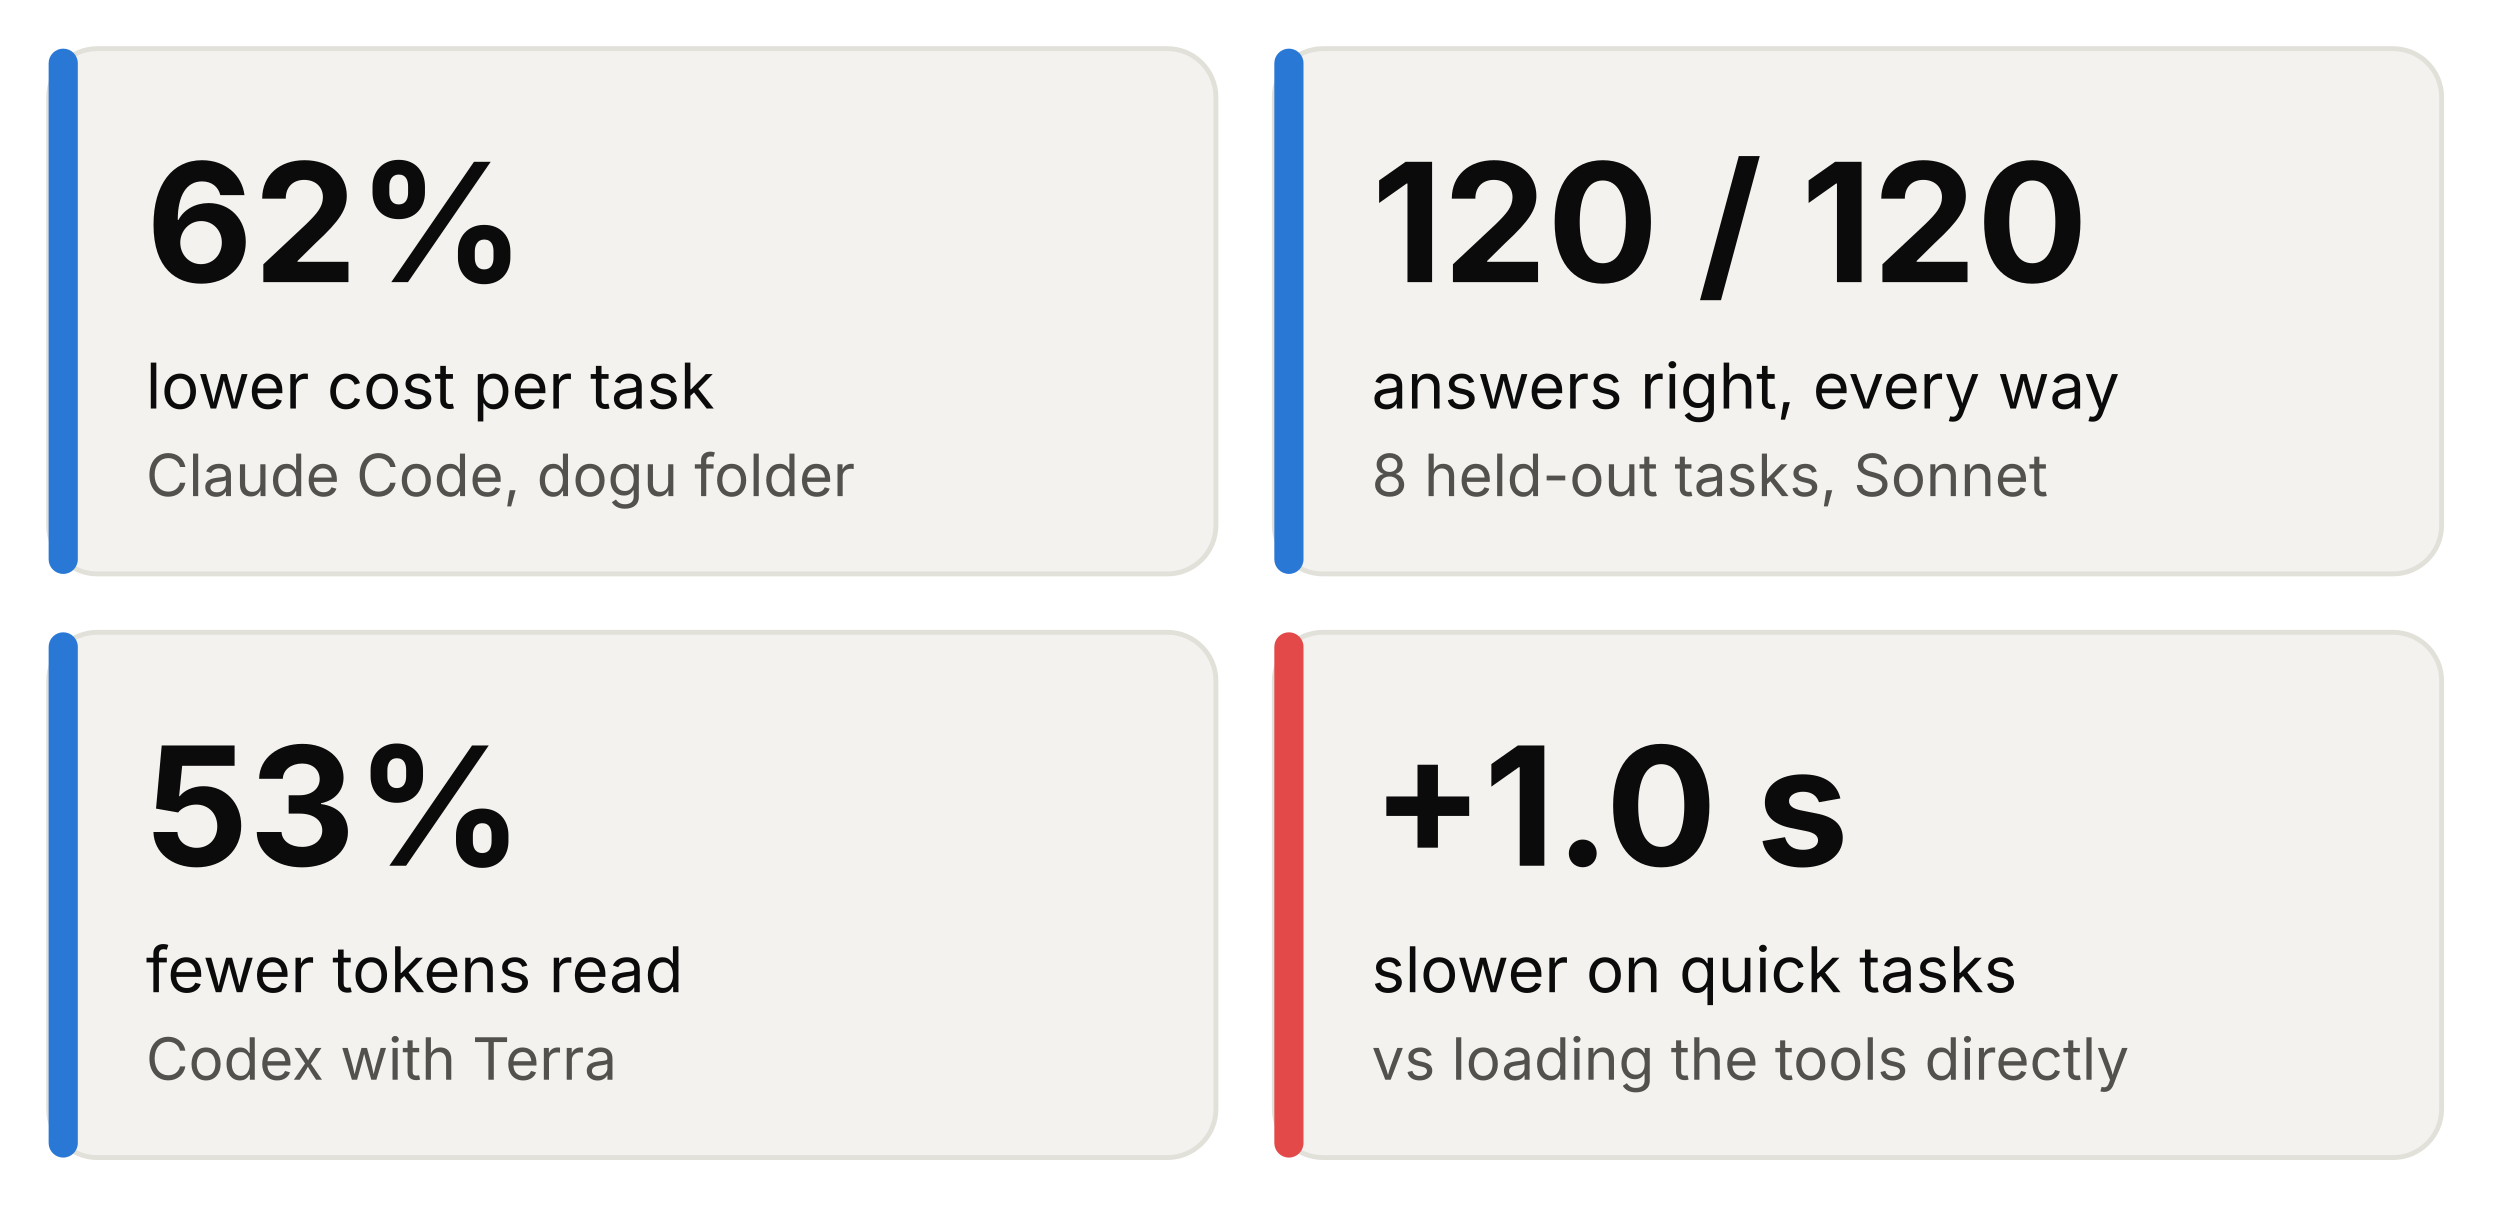
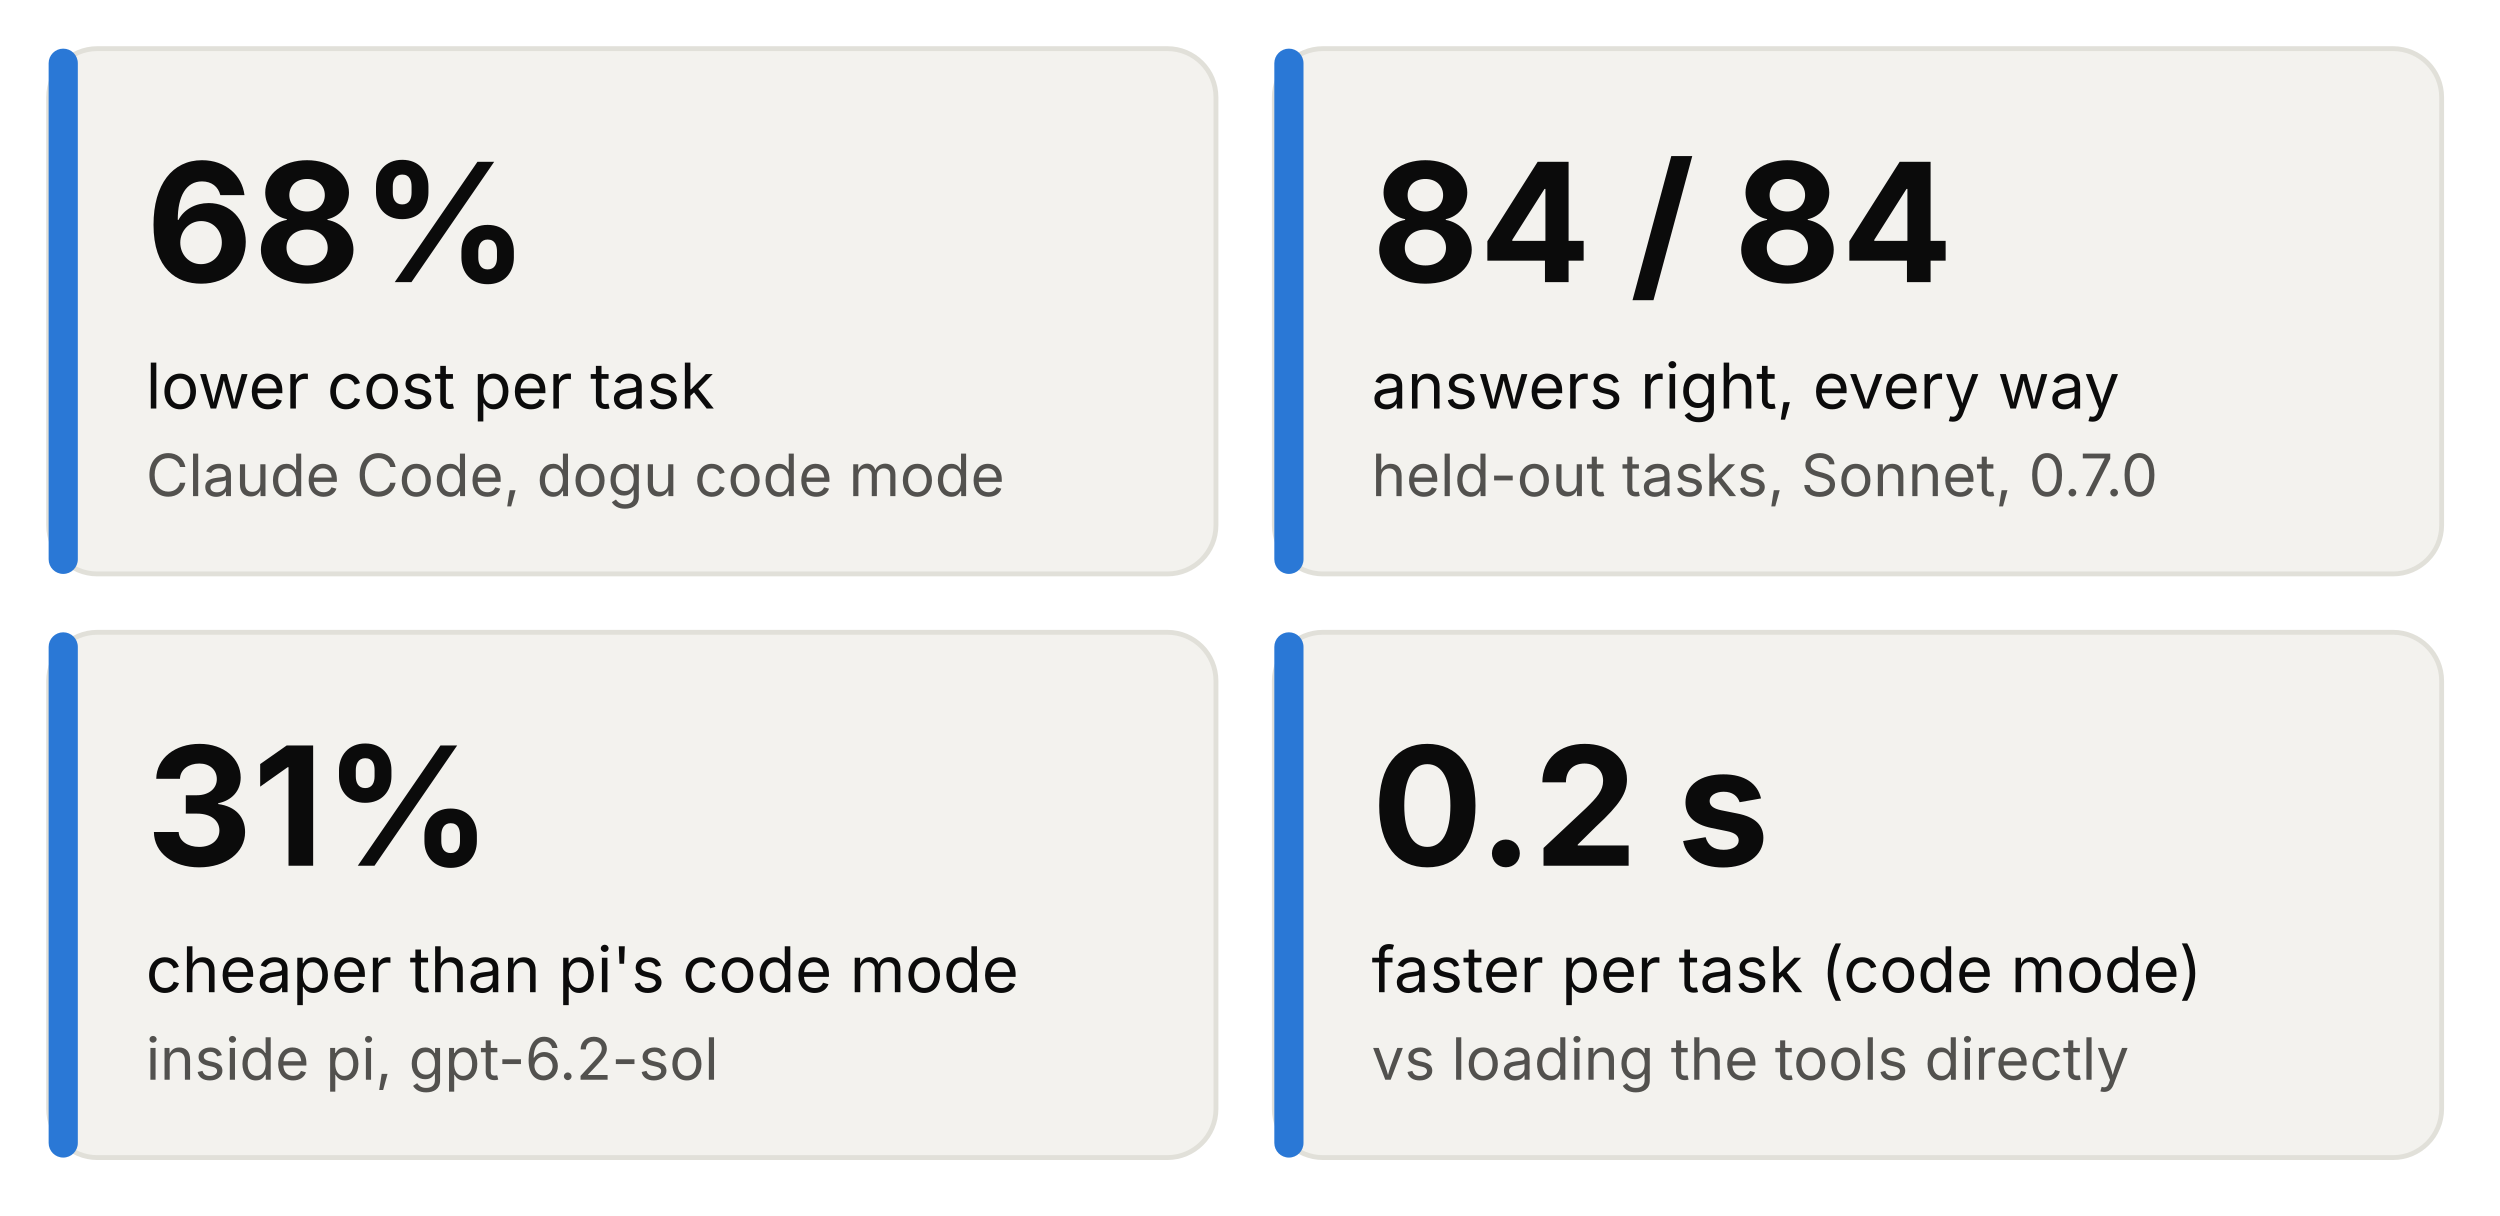
<svg xmlns="http://www.w3.org/2000/svg" viewBox="0 0 514 250" width="514" height="250" role="img" aria-labelledby="t">
  <style>
  text { font-family: system-ui, -apple-system, "Segoe UI", sans-serif; font-size: 13px; fill: #0b0b0b; }
  .muted { fill: #52514e; font-size: 12px; }
  .big { font-size: 34px; font-weight: 650; }
  .head { font-size: 15px; font-weight: 600; }
  .grid { stroke: #e1e0d9; stroke-width: 1; }
  .axis { stroke: #c3c2b7; stroke-width: 1; }
  .line { stroke: #52514e; stroke-width: 1.5; fill: none; }
  .card { fill: #f3f2ee; stroke: #e1e0d9; }
  .page { fill: #fcfcfb; stroke: #8a8983; stroke-width: 1; }
  .dogu { fill: #2a78d6; } .other { fill: #eb6834; } .more { fill: #e34948; }
  .s-dogu { stroke: #2a78d6; } .s-other { stroke: #eb6834; }
  .startup { fill: #eda100; } .model { fill: #6250d6; } .tools { fill: #1baf7a; }
  .gap { stroke: #fcfcfb; stroke-width: 2; }
  @media (prefers-color-scheme: dark) {
    text { fill: #f0efec; } .muted { fill: #c3c2b7; }
    .grid { stroke: #2c2c2a; } .axis { stroke: #383835; } .line { stroke: #c3c2b7; }
    .card { fill: #232322; stroke: #383835; } .page { fill: #1a1a19; stroke: #8a8983; }
    .dogu { fill: #3987e5; } .other { fill: #d95926; } .more { fill: #e66767; }
    .s-dogu { stroke: #3987e5; } .s-other { stroke: #d95926; }
    .startup { fill: #c98500; } .model { fill: #9085e9; } .tools { fill: #199e70; }
    .gap { stroke: #1a1a19; }
  }</style>
  <rect class="card" x="10" y="10" width="240" height="108" rx="10" />
  <rect class="dogu" x="10" y="10" width="6" height="108" rx="3" />
-   <text class="big" x="30" y="58">62%</text>
+   <text class="big" x="30" y="58">68%</text>
  <text x="30" y="84">lower cost per task</text>
-   <text class="muted" x="30" y="102">Claude Code, dogu folder</text>
+   <text class="muted" x="30" y="102">Claude Code, dogu code mode</text>
  <rect class="card" x="262" y="10" width="240" height="108" rx="10" />
  <rect class="dogu" x="262" y="10" width="6" height="108" rx="3" />
-   <text class="big" x="282" y="58">120 / 120</text>
+   <text class="big" x="282" y="58">84 / 84</text>
  <text x="282" y="84">answers right, every way</text>
-   <text class="muted" x="282" y="102">8 held-out tasks, Sonnet</text>
+   <text class="muted" x="282" y="102">held-out tasks, Sonnet, 0.7.0</text>
  <rect class="card" x="10" y="130" width="240" height="108" rx="10" />
  <rect class="dogu" x="10" y="130" width="6" height="108" rx="3" />
-   <text class="big" x="30" y="178">53%</text>
-   <text x="30" y="204">fewer tokens read</text>
-   <text class="muted" x="30" y="222">Codex with Terra</text>
+   <text class="big" x="30" y="178">31%</text>
+   <text x="30" y="204">cheaper than pi's code mode</text>
+   <text class="muted" x="30" y="222">inside pi, gpt-6.2-sol</text>
  <rect class="card" x="262" y="130" width="240" height="108" rx="10" />
-   <rect class="more" x="262" y="130" width="6" height="108" rx="3" />
-   <text class="big" x="282" y="178">+1.0 s</text>
-   <text x="282" y="204">slower on quick tasks</text>
+   <rect class="dogu" x="262" y="130" width="6" height="108" rx="3" />
+   <text class="big" x="282" y="178">0.2 s</text>
+   <text x="282" y="204">faster per task (code mode)</text>
  <text class="muted" x="282" y="222">vs loading the tools directly</text>
</svg>
